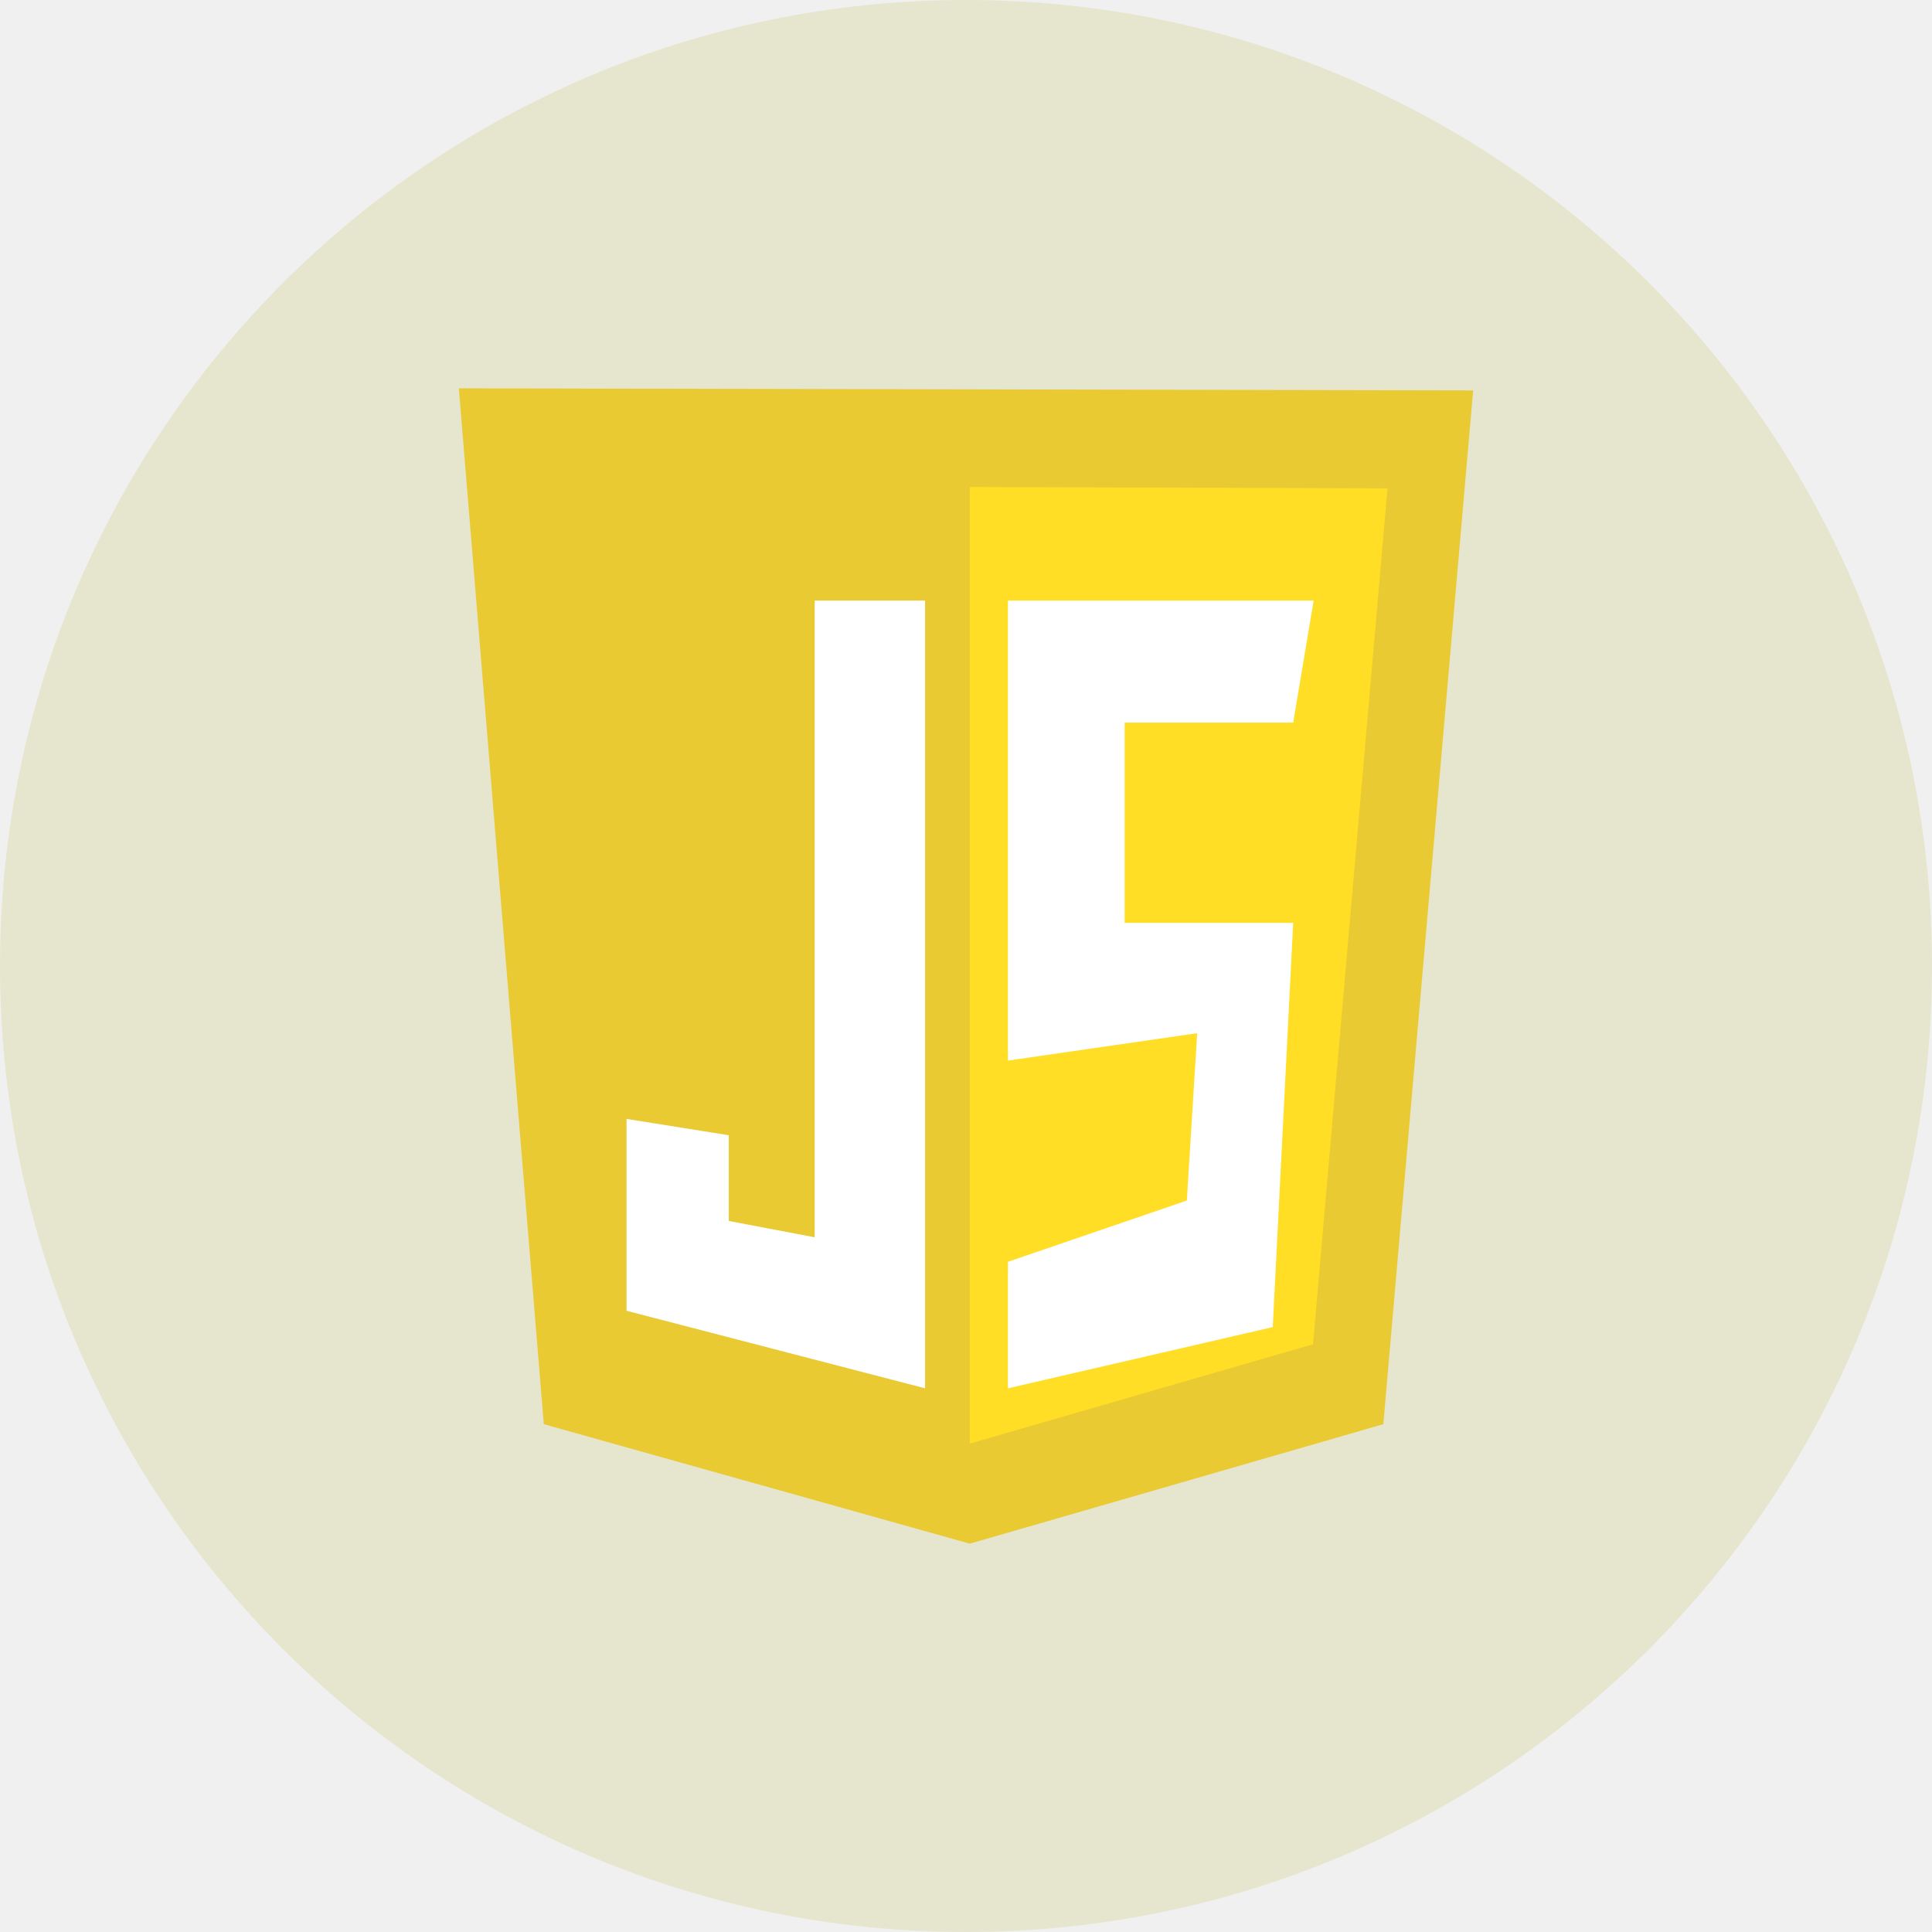
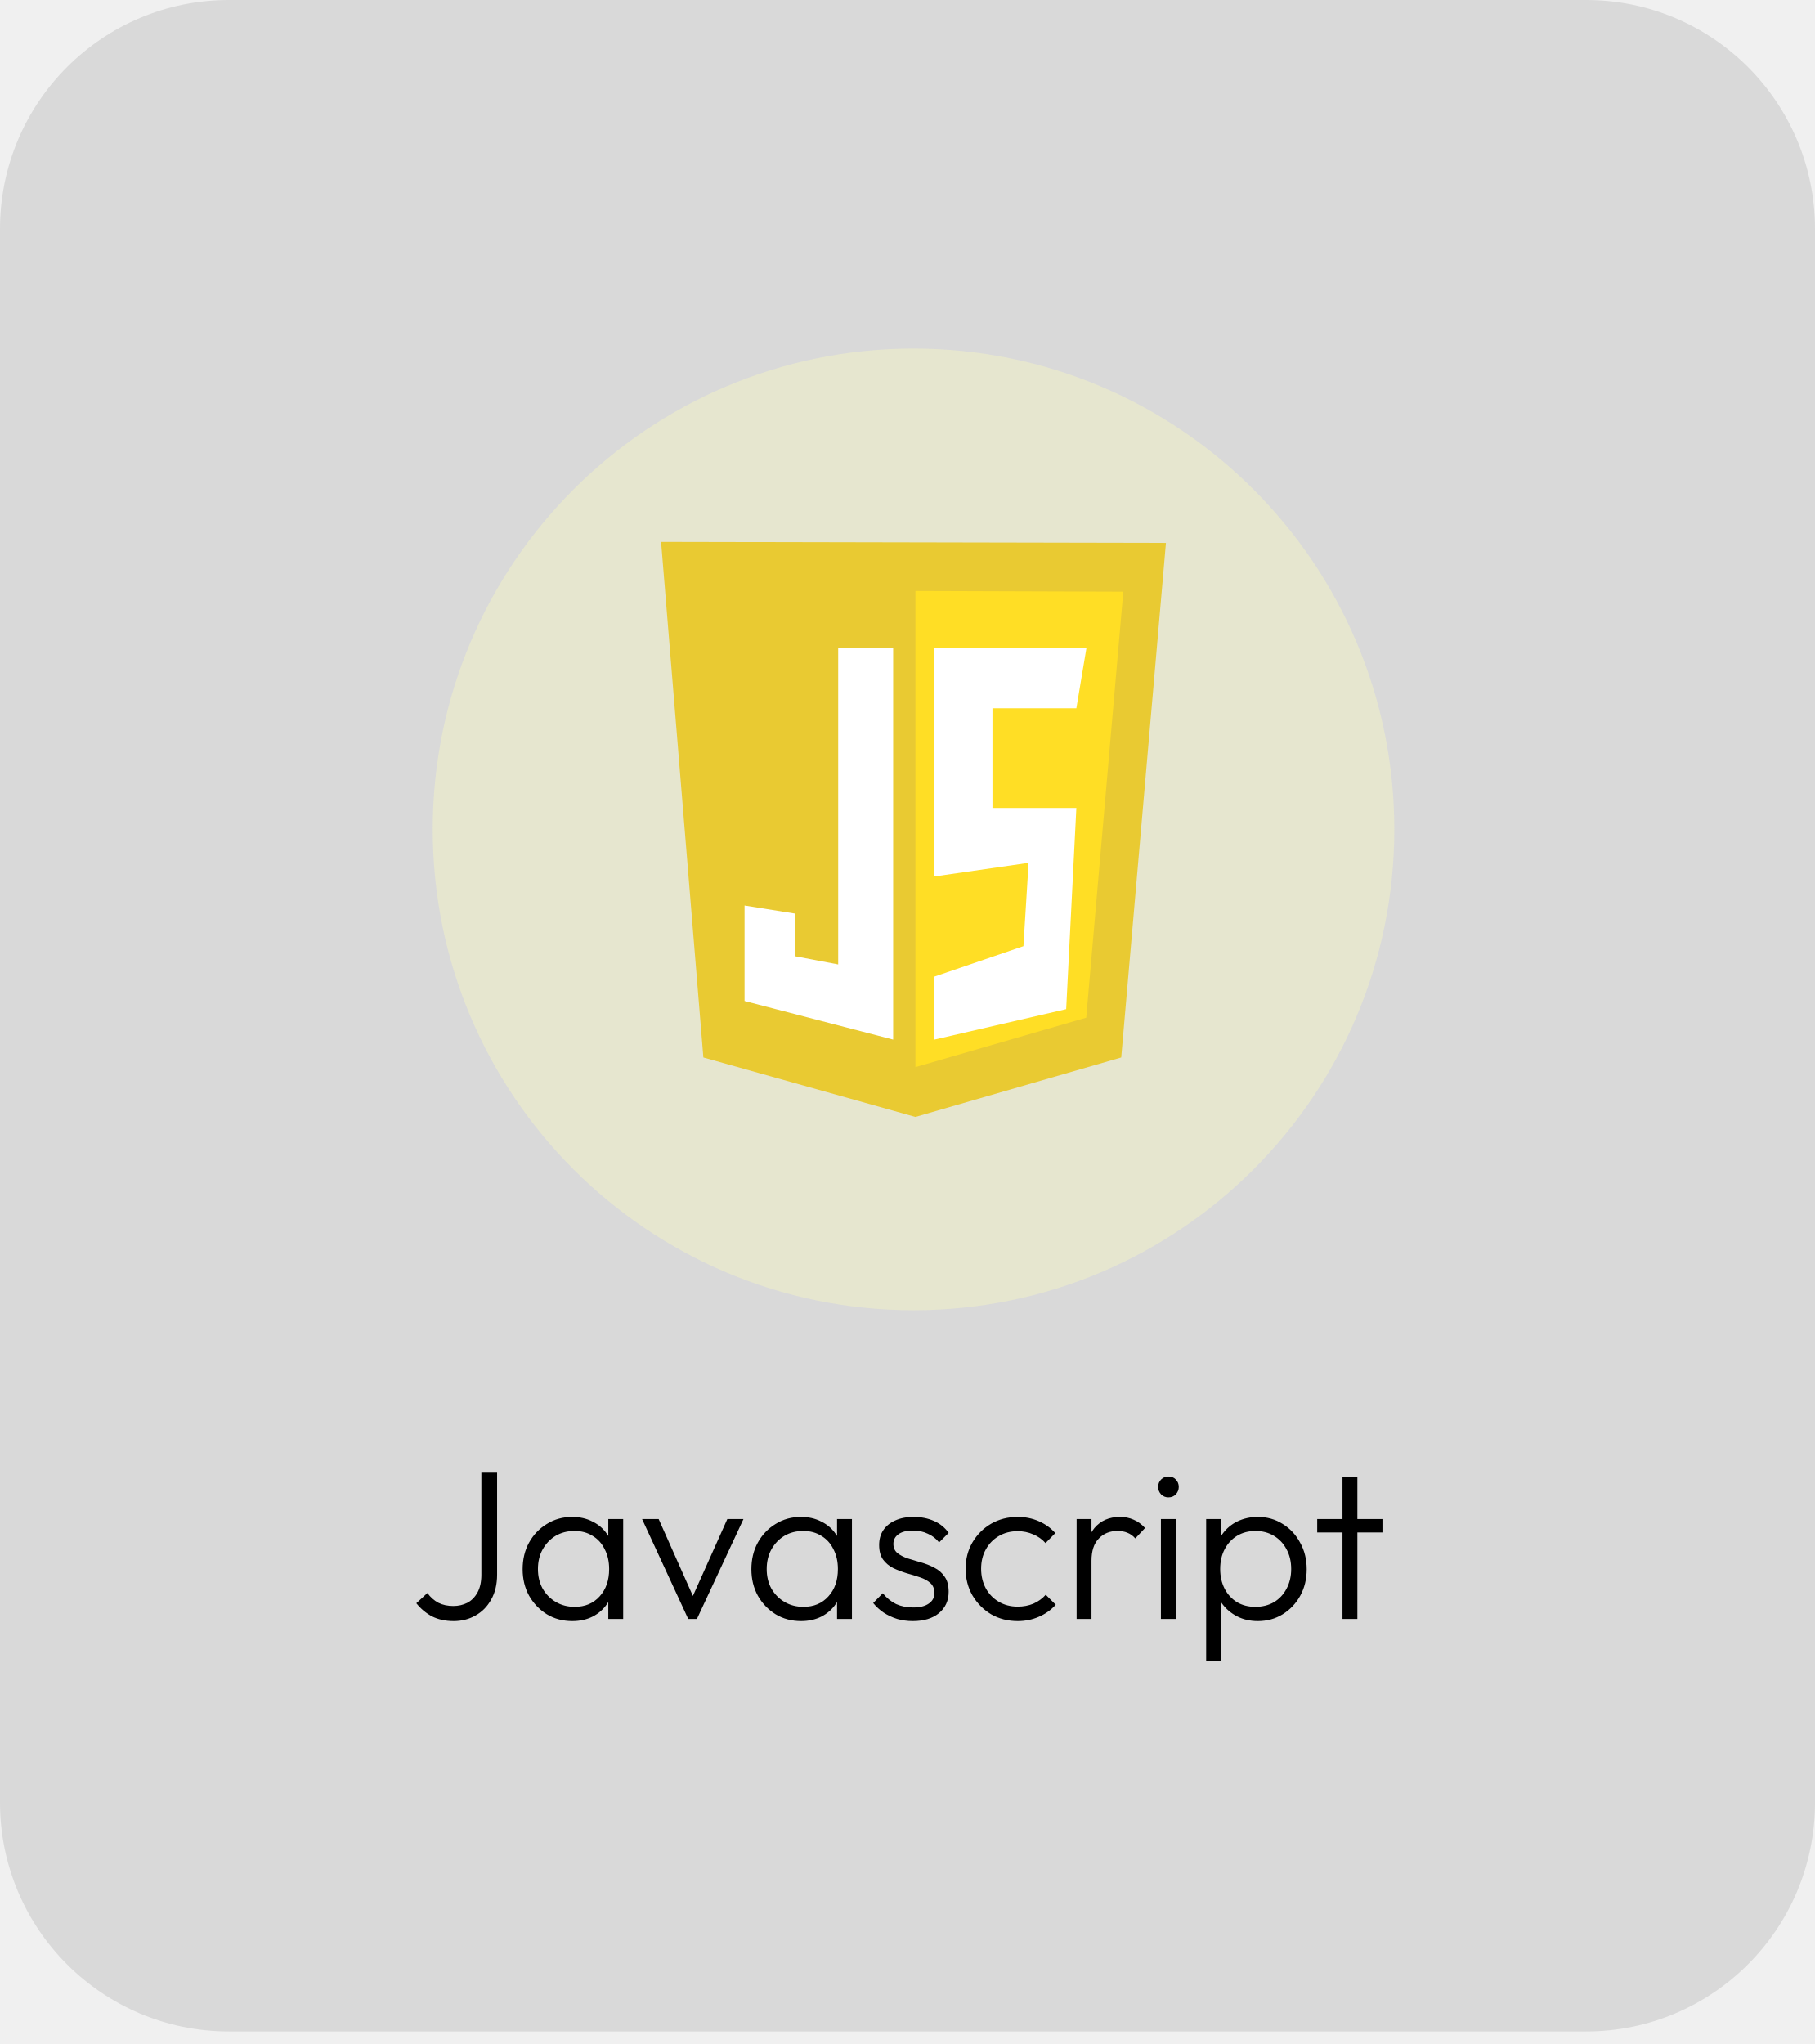
- <svg xmlns="http://www.w3.org/2000/svg" width="80" height="80" viewBox="0 0 80 80" fill="none">
-   <rect width="80" height="80" rx="40" fill="#E6E6CF" />
-   <mask id="mask0_19_59" style="mask-type:luminance" maskUnits="userSpaceOnUse" x="0" y="0" width="80" height="80">
-     <rect width="80" height="80" rx="40" fill="white" />
+ <svg xmlns="http://www.w3.org/2000/svg" width="111" height="125" viewBox="0 0 111 125" fill="none">
+   <rect width="111" height="124.232" rx="14" fill="#D9D9D9" />
+   <rect x="26.464" y="21.318" width="58.808" height="58.808" rx="29.404" fill="#E6E6CF" />
+   <mask id="mask0_145_95" style="mask-type:luminance" maskUnits="userSpaceOnUse" x="26" y="21" width="60" height="60">
+     <rect x="26.464" y="21.318" width="58.808" height="58.808" rx="29.404" fill="white" />
  </mask>
-   <g mask="url(#mask0_19_59)">
+   <g mask="url(#mask0_145_95)">
</g>
-   <g clip-path="url(#clip0_19_59)">
-     <path d="M22.517 58.972L19 16.08L61 16.166L57.281 58.972L40.158 63.92L22.517 58.972Z" fill="#E9CA32" />
-     <path d="M40.158 59.777V20.165L57.454 20.223L54.37 55.663L40.158 59.777Z" fill="#FFDE25" />
-     <path d="M38.306 24.869H33.734V51.233L30.177 50.557V47.008L25.944 46.332V54.276L38.306 57.487V24.869ZM41.737 24.869H54.395L53.548 29.922H46.569V38.214H53.548L52.702 54.952L41.737 57.487V52.248L49.145 49.712L49.573 42.783L41.737 43.916V24.869Z" fill="white" />
+   <g clip-path="url(#clip0_145_95)">
+     <path d="M43.016 64.668L40.43 33.139L71.305 33.202L68.571 64.668L55.984 68.305L43.016 64.668Z" fill="#E9CA32" />
+     <path d="M55.984 65.26V36.141L68.698 36.184L66.431 62.236L55.984 65.26Z" fill="#FFDE25" />
+     <path d="M54.623 39.599H51.261V58.98L48.647 58.483V55.874L45.535 55.377V61.216L54.623 63.577V39.599ZM57.144 39.599H66.449L65.827 43.313H60.696V49.409H65.827L65.204 61.713L57.144 63.577V59.725L62.59 57.862L62.905 52.768L57.144 53.6V39.599Z" fill="white" />
  </g>
+   <path d="M27.749 99.137C27.247 99.137 26.805 99.041 26.423 98.851C26.051 98.651 25.73 98.383 25.461 98.045L26.137 97.421C26.328 97.681 26.553 97.88 26.813 98.019C27.073 98.149 27.377 98.214 27.723 98.214C28.035 98.214 28.321 98.149 28.581 98.019C28.841 97.88 29.049 97.668 29.205 97.382C29.361 97.096 29.439 96.736 29.439 96.303V90.063H30.401V96.29C30.401 96.888 30.28 97.399 30.037 97.824C29.803 98.248 29.483 98.573 29.075 98.799C28.677 99.024 28.235 99.137 27.749 99.137ZM35.005 99.137C34.424 99.137 33.904 98.998 33.445 98.721C32.986 98.435 32.622 98.053 32.353 97.577C32.093 97.1 31.963 96.563 31.963 95.965C31.963 95.358 32.093 94.816 32.353 94.34C32.622 93.854 32.986 93.473 33.445 93.196C33.904 92.91 34.42 92.767 34.992 92.767C35.46 92.767 35.876 92.862 36.24 93.053C36.613 93.235 36.912 93.495 37.137 93.833C37.371 94.162 37.514 94.548 37.566 94.99V96.901C37.514 97.343 37.371 97.733 37.137 98.071C36.912 98.409 36.613 98.673 36.24 98.864C35.876 99.046 35.464 99.137 35.005 99.137ZM35.148 98.266C35.781 98.266 36.288 98.053 36.669 97.629C37.059 97.204 37.254 96.645 37.254 95.952C37.254 95.492 37.163 95.089 36.981 94.743C36.808 94.387 36.561 94.114 36.24 93.924C35.928 93.724 35.56 93.625 35.135 93.625C34.702 93.625 34.316 93.724 33.978 93.924C33.649 94.123 33.384 94.4 33.185 94.756C32.994 95.102 32.899 95.501 32.899 95.952C32.899 96.402 32.994 96.801 33.185 97.148C33.384 97.494 33.653 97.767 33.991 97.967C34.329 98.166 34.715 98.266 35.148 98.266ZM37.202 99.007V97.369L37.384 95.861L37.202 94.392V92.897H38.112V99.007H37.202ZM42.089 99.007L39.268 92.897H40.282L42.661 98.24H42.089L44.481 92.897H45.469L42.622 99.007H42.089ZM48.995 99.137C48.414 99.137 47.895 98.998 47.435 98.721C46.976 98.435 46.612 98.053 46.343 97.577C46.083 97.1 45.953 96.563 45.953 95.965C45.953 95.358 46.083 94.816 46.343 94.34C46.612 93.854 46.976 93.473 47.435 93.196C47.895 92.91 48.41 92.767 48.982 92.767C49.45 92.767 49.866 92.862 50.23 93.053C50.603 93.235 50.902 93.495 51.127 93.833C51.361 94.162 51.504 94.548 51.556 94.99V96.901C51.504 97.343 51.361 97.733 51.127 98.071C50.902 98.409 50.603 98.673 50.23 98.864C49.866 99.046 49.455 99.137 48.995 99.137ZM49.138 98.266C49.771 98.266 50.278 98.053 50.659 97.629C51.049 97.204 51.244 96.645 51.244 95.952C51.244 95.492 51.153 95.089 50.971 94.743C50.798 94.387 50.551 94.114 50.23 93.924C49.918 93.724 49.55 93.625 49.125 93.625C48.692 93.625 48.306 93.724 47.968 93.924C47.639 94.123 47.374 94.4 47.175 94.756C46.984 95.102 46.889 95.501 46.889 95.952C46.889 96.402 46.984 96.801 47.175 97.148C47.374 97.494 47.643 97.767 47.981 97.967C48.319 98.166 48.705 98.266 49.138 98.266ZM51.192 99.007V97.369L51.374 95.861L51.192 94.392V92.897H52.102V99.007H51.192ZM55.82 99.137C55.49 99.137 55.174 99.093 54.871 99.007C54.567 98.911 54.29 98.781 54.039 98.617C53.796 98.452 53.584 98.257 53.402 98.032L53.987 97.434C54.229 97.728 54.502 97.949 54.806 98.097C55.118 98.235 55.464 98.305 55.846 98.305C56.253 98.305 56.569 98.227 56.795 98.071C57.029 97.915 57.146 97.698 57.146 97.421C57.146 97.161 57.063 96.957 56.899 96.81C56.734 96.662 56.522 96.545 56.262 96.459C56.01 96.372 55.742 96.29 55.456 96.212C55.17 96.125 54.897 96.021 54.637 95.9C54.377 95.77 54.164 95.592 54 95.367C53.844 95.141 53.766 94.847 53.766 94.483C53.766 94.136 53.848 93.837 54.013 93.586C54.186 93.326 54.429 93.126 54.741 92.988C55.061 92.84 55.438 92.767 55.872 92.767C56.331 92.767 56.747 92.849 57.12 93.014C57.492 93.178 57.791 93.421 58.017 93.742L57.432 94.327C57.25 94.093 57.02 93.915 56.743 93.794C56.474 93.664 56.171 93.599 55.833 93.599C55.443 93.599 55.144 93.677 54.936 93.833C54.736 93.98 54.637 94.175 54.637 94.418C54.637 94.652 54.719 94.838 54.884 94.977C55.048 95.107 55.256 95.215 55.508 95.302C55.768 95.38 56.041 95.462 56.327 95.549C56.613 95.627 56.886 95.735 57.146 95.874C57.406 96.004 57.614 96.186 57.77 96.42C57.934 96.645 58.017 96.953 58.017 97.343C58.017 97.889 57.817 98.326 57.419 98.656C57.029 98.976 56.496 99.137 55.82 99.137ZM62.239 99.137C61.641 99.137 61.1 98.998 60.614 98.721C60.138 98.435 59.756 98.049 59.47 97.564C59.193 97.078 59.054 96.537 59.054 95.939C59.054 95.341 59.193 94.803 59.47 94.327C59.756 93.841 60.138 93.46 60.614 93.183C61.1 92.905 61.641 92.767 62.239 92.767C62.699 92.767 63.128 92.853 63.526 93.027C63.925 93.2 64.263 93.443 64.54 93.755L63.942 94.366C63.734 94.132 63.483 93.954 63.188 93.833C62.894 93.703 62.577 93.638 62.239 93.638C61.806 93.638 61.42 93.737 61.082 93.937C60.744 94.136 60.48 94.409 60.289 94.756C60.099 95.094 60.003 95.488 60.003 95.939C60.003 96.381 60.099 96.779 60.289 97.135C60.48 97.481 60.744 97.754 61.082 97.954C61.42 98.153 61.806 98.253 62.239 98.253C62.586 98.253 62.907 98.192 63.201 98.071C63.496 97.941 63.747 97.759 63.955 97.525L64.566 98.136C64.28 98.456 63.934 98.703 63.526 98.877C63.128 99.05 62.699 99.137 62.239 99.137ZM65.843 99.007V92.897H66.753V99.007H65.843ZM66.753 95.445L66.376 95.276C66.376 94.504 66.562 93.893 66.935 93.443C67.317 92.992 67.837 92.767 68.495 92.767C68.799 92.767 69.076 92.823 69.327 92.936C69.579 93.04 69.812 93.209 70.029 93.443L69.431 94.08C69.284 93.915 69.119 93.798 68.937 93.729C68.764 93.659 68.564 93.625 68.339 93.625C67.871 93.625 67.49 93.781 67.195 94.093C66.9 94.396 66.753 94.847 66.753 95.445ZM70.998 99.007V92.897H71.921V99.007H70.998ZM71.453 91.571C71.279 91.571 71.132 91.51 71.01 91.389C70.889 91.259 70.829 91.107 70.829 90.934C70.829 90.752 70.889 90.6 71.01 90.479C71.132 90.357 71.279 90.297 71.453 90.297C71.643 90.297 71.795 90.357 71.907 90.479C72.029 90.6 72.09 90.752 72.09 90.934C72.09 91.107 72.029 91.259 71.907 91.389C71.795 91.51 71.643 91.571 71.453 91.571ZM76.924 99.137C76.456 99.137 76.036 99.041 75.663 98.851C75.29 98.66 74.983 98.4 74.74 98.071C74.506 97.733 74.363 97.343 74.311 96.901V94.99C74.363 94.539 74.51 94.149 74.753 93.82C74.996 93.482 75.303 93.222 75.676 93.04C76.057 92.858 76.473 92.767 76.924 92.767C77.487 92.767 77.994 92.91 78.445 93.196C78.896 93.473 79.251 93.854 79.511 94.34C79.78 94.816 79.914 95.358 79.914 95.965C79.914 96.563 79.784 97.1 79.524 97.577C79.264 98.053 78.904 98.435 78.445 98.721C77.994 98.998 77.487 99.137 76.924 99.137ZM76.768 98.266C77.201 98.266 77.583 98.17 77.912 97.98C78.241 97.78 78.497 97.507 78.679 97.161C78.87 96.805 78.965 96.402 78.965 95.952C78.965 95.492 78.87 95.089 78.679 94.743C78.497 94.396 78.241 94.123 77.912 93.924C77.583 93.724 77.206 93.625 76.781 93.625C76.356 93.625 75.979 93.724 75.65 93.924C75.329 94.123 75.078 94.396 74.896 94.743C74.714 95.089 74.623 95.492 74.623 95.952C74.623 96.402 74.714 96.805 74.896 97.161C75.078 97.507 75.329 97.78 75.65 97.98C75.971 98.17 76.343 98.266 76.768 98.266ZM73.765 101.581V92.897H74.675V94.457L74.493 95.939L74.675 97.434V101.581H73.765ZM82.103 99.007V90.323H83.013V99.007H82.103ZM80.556 93.716V92.897H84.547V93.716H80.556Z" fill="black" />
  <defs>
-     <clipPath id="clip0_19_59">
-       <rect width="42" height="48" fill="white" transform="translate(19 16)" />
+     <clipPath id="clip0_145_95">
+       <rect width="30.874" height="35.285" fill="white" transform="translate(40.4304 33.0796)" />
    </clipPath>
  </defs>
</svg>
